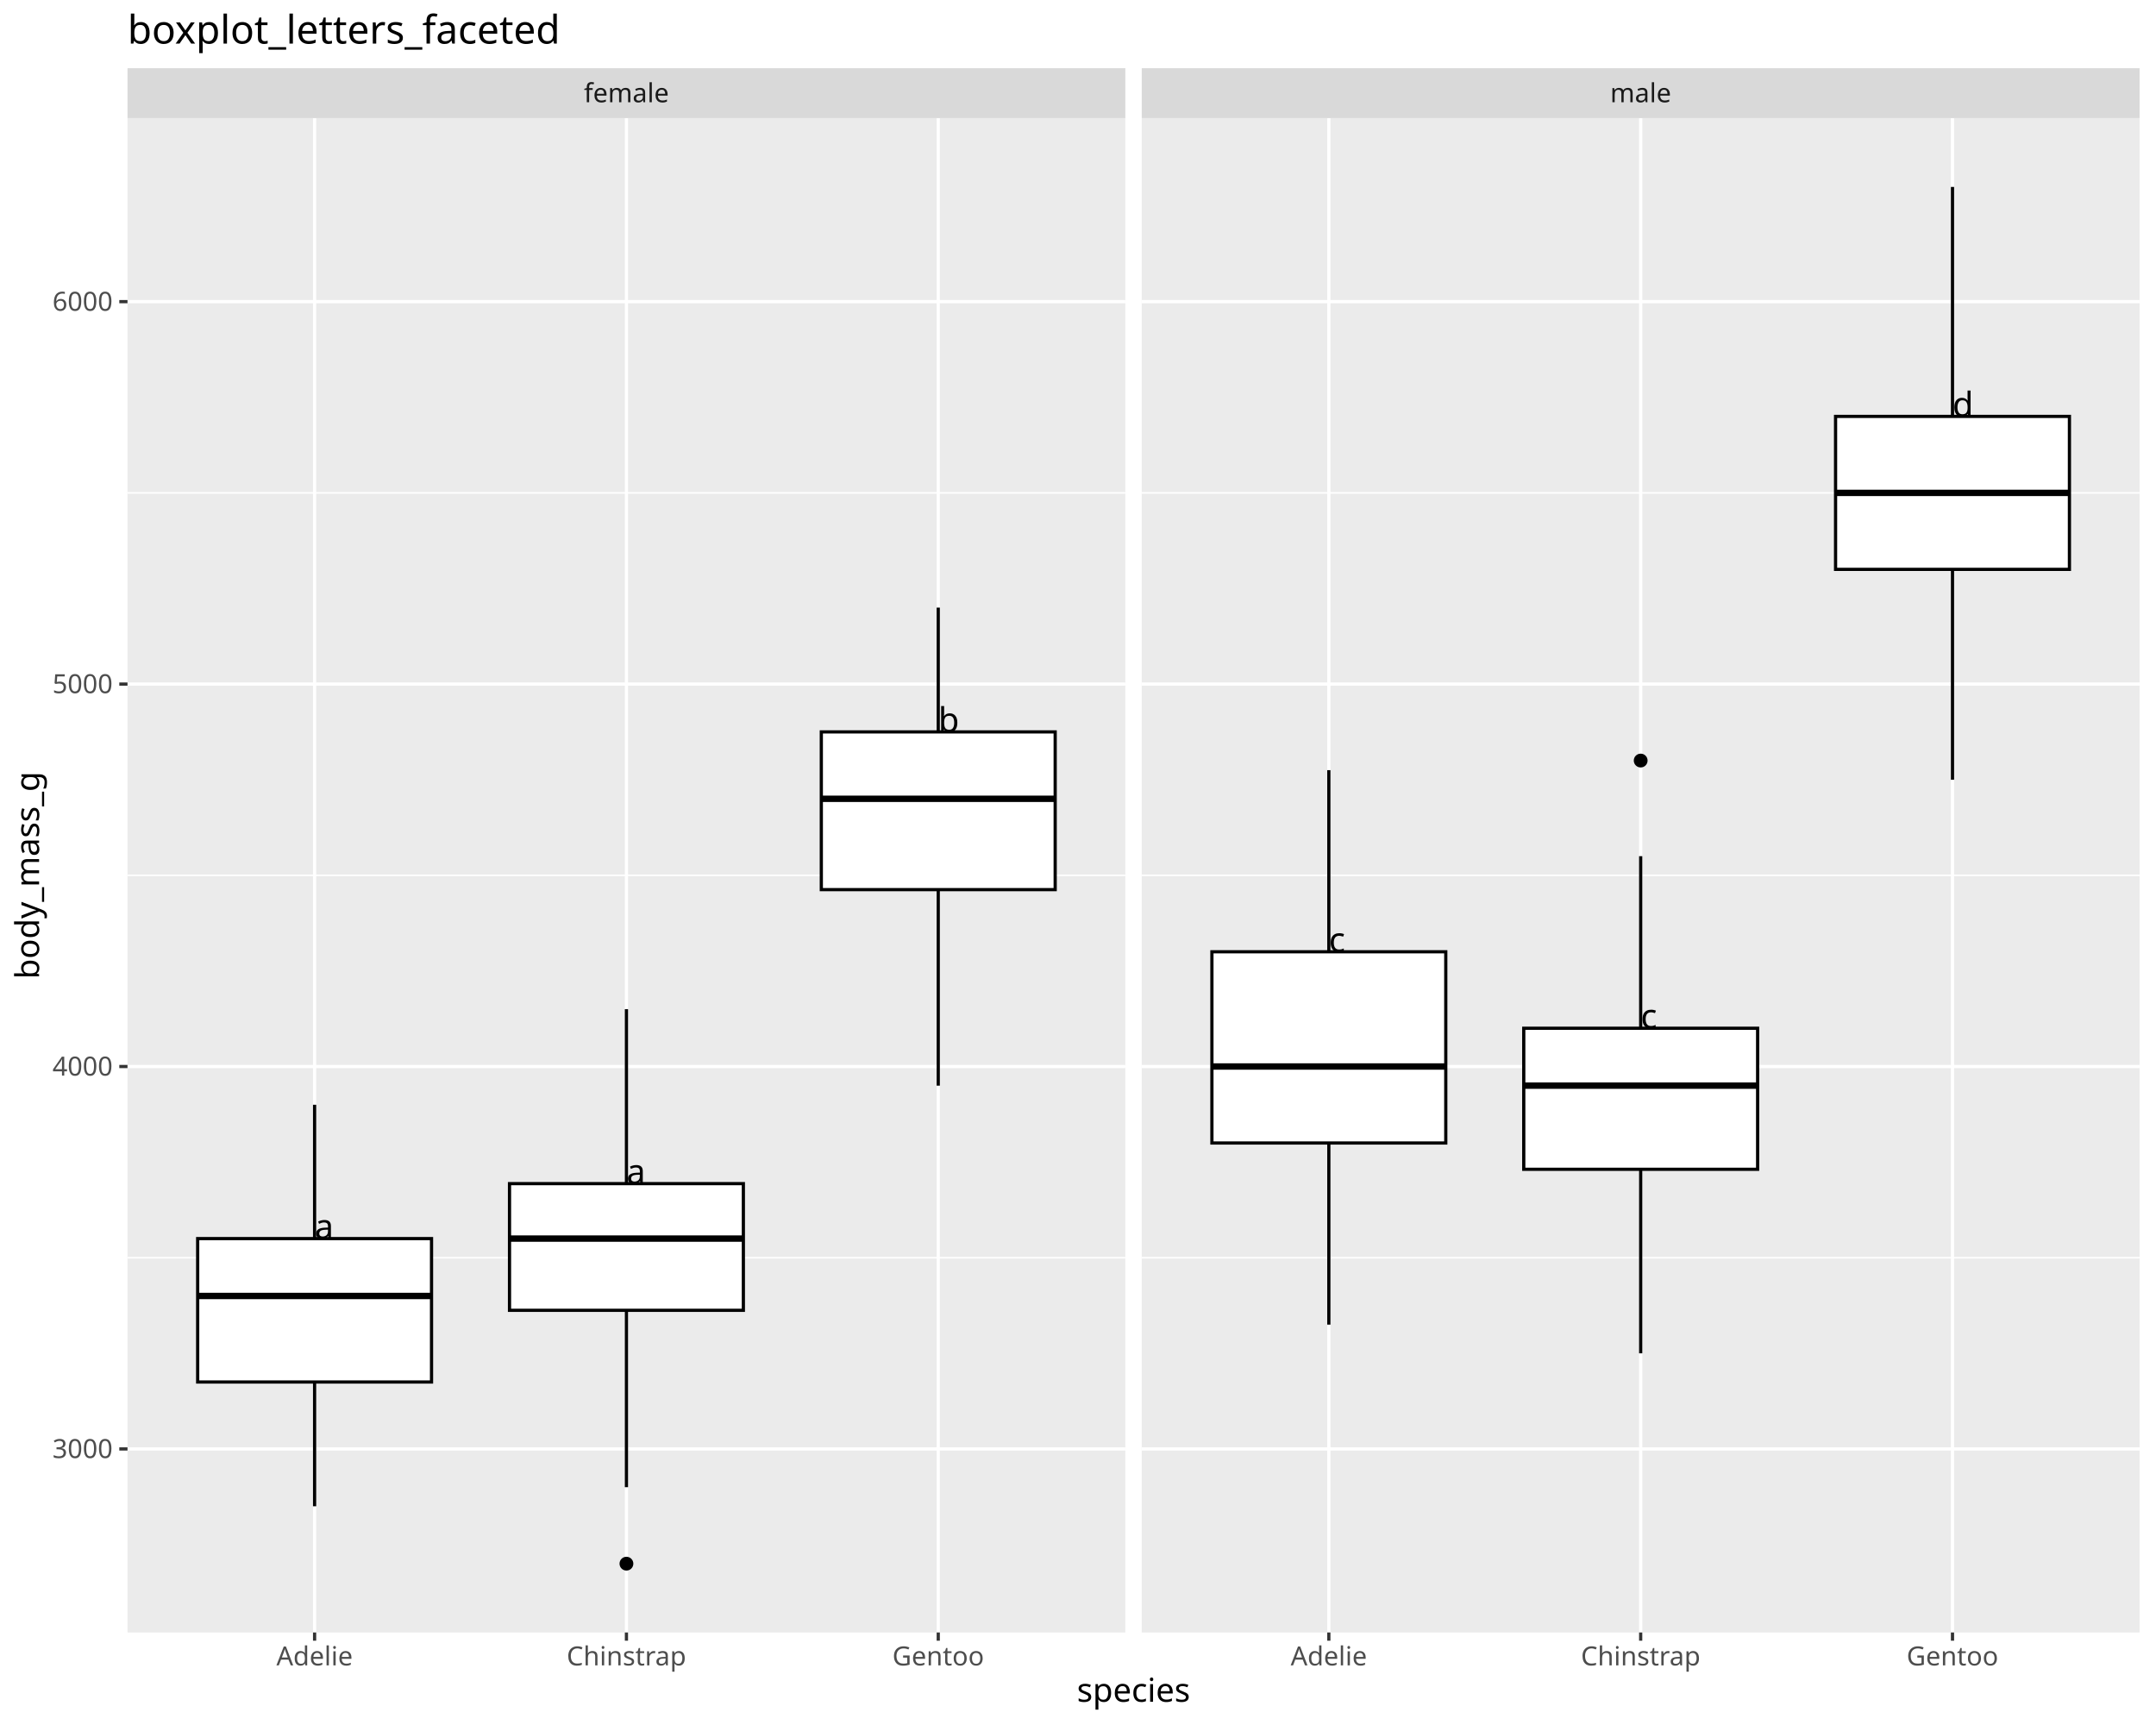
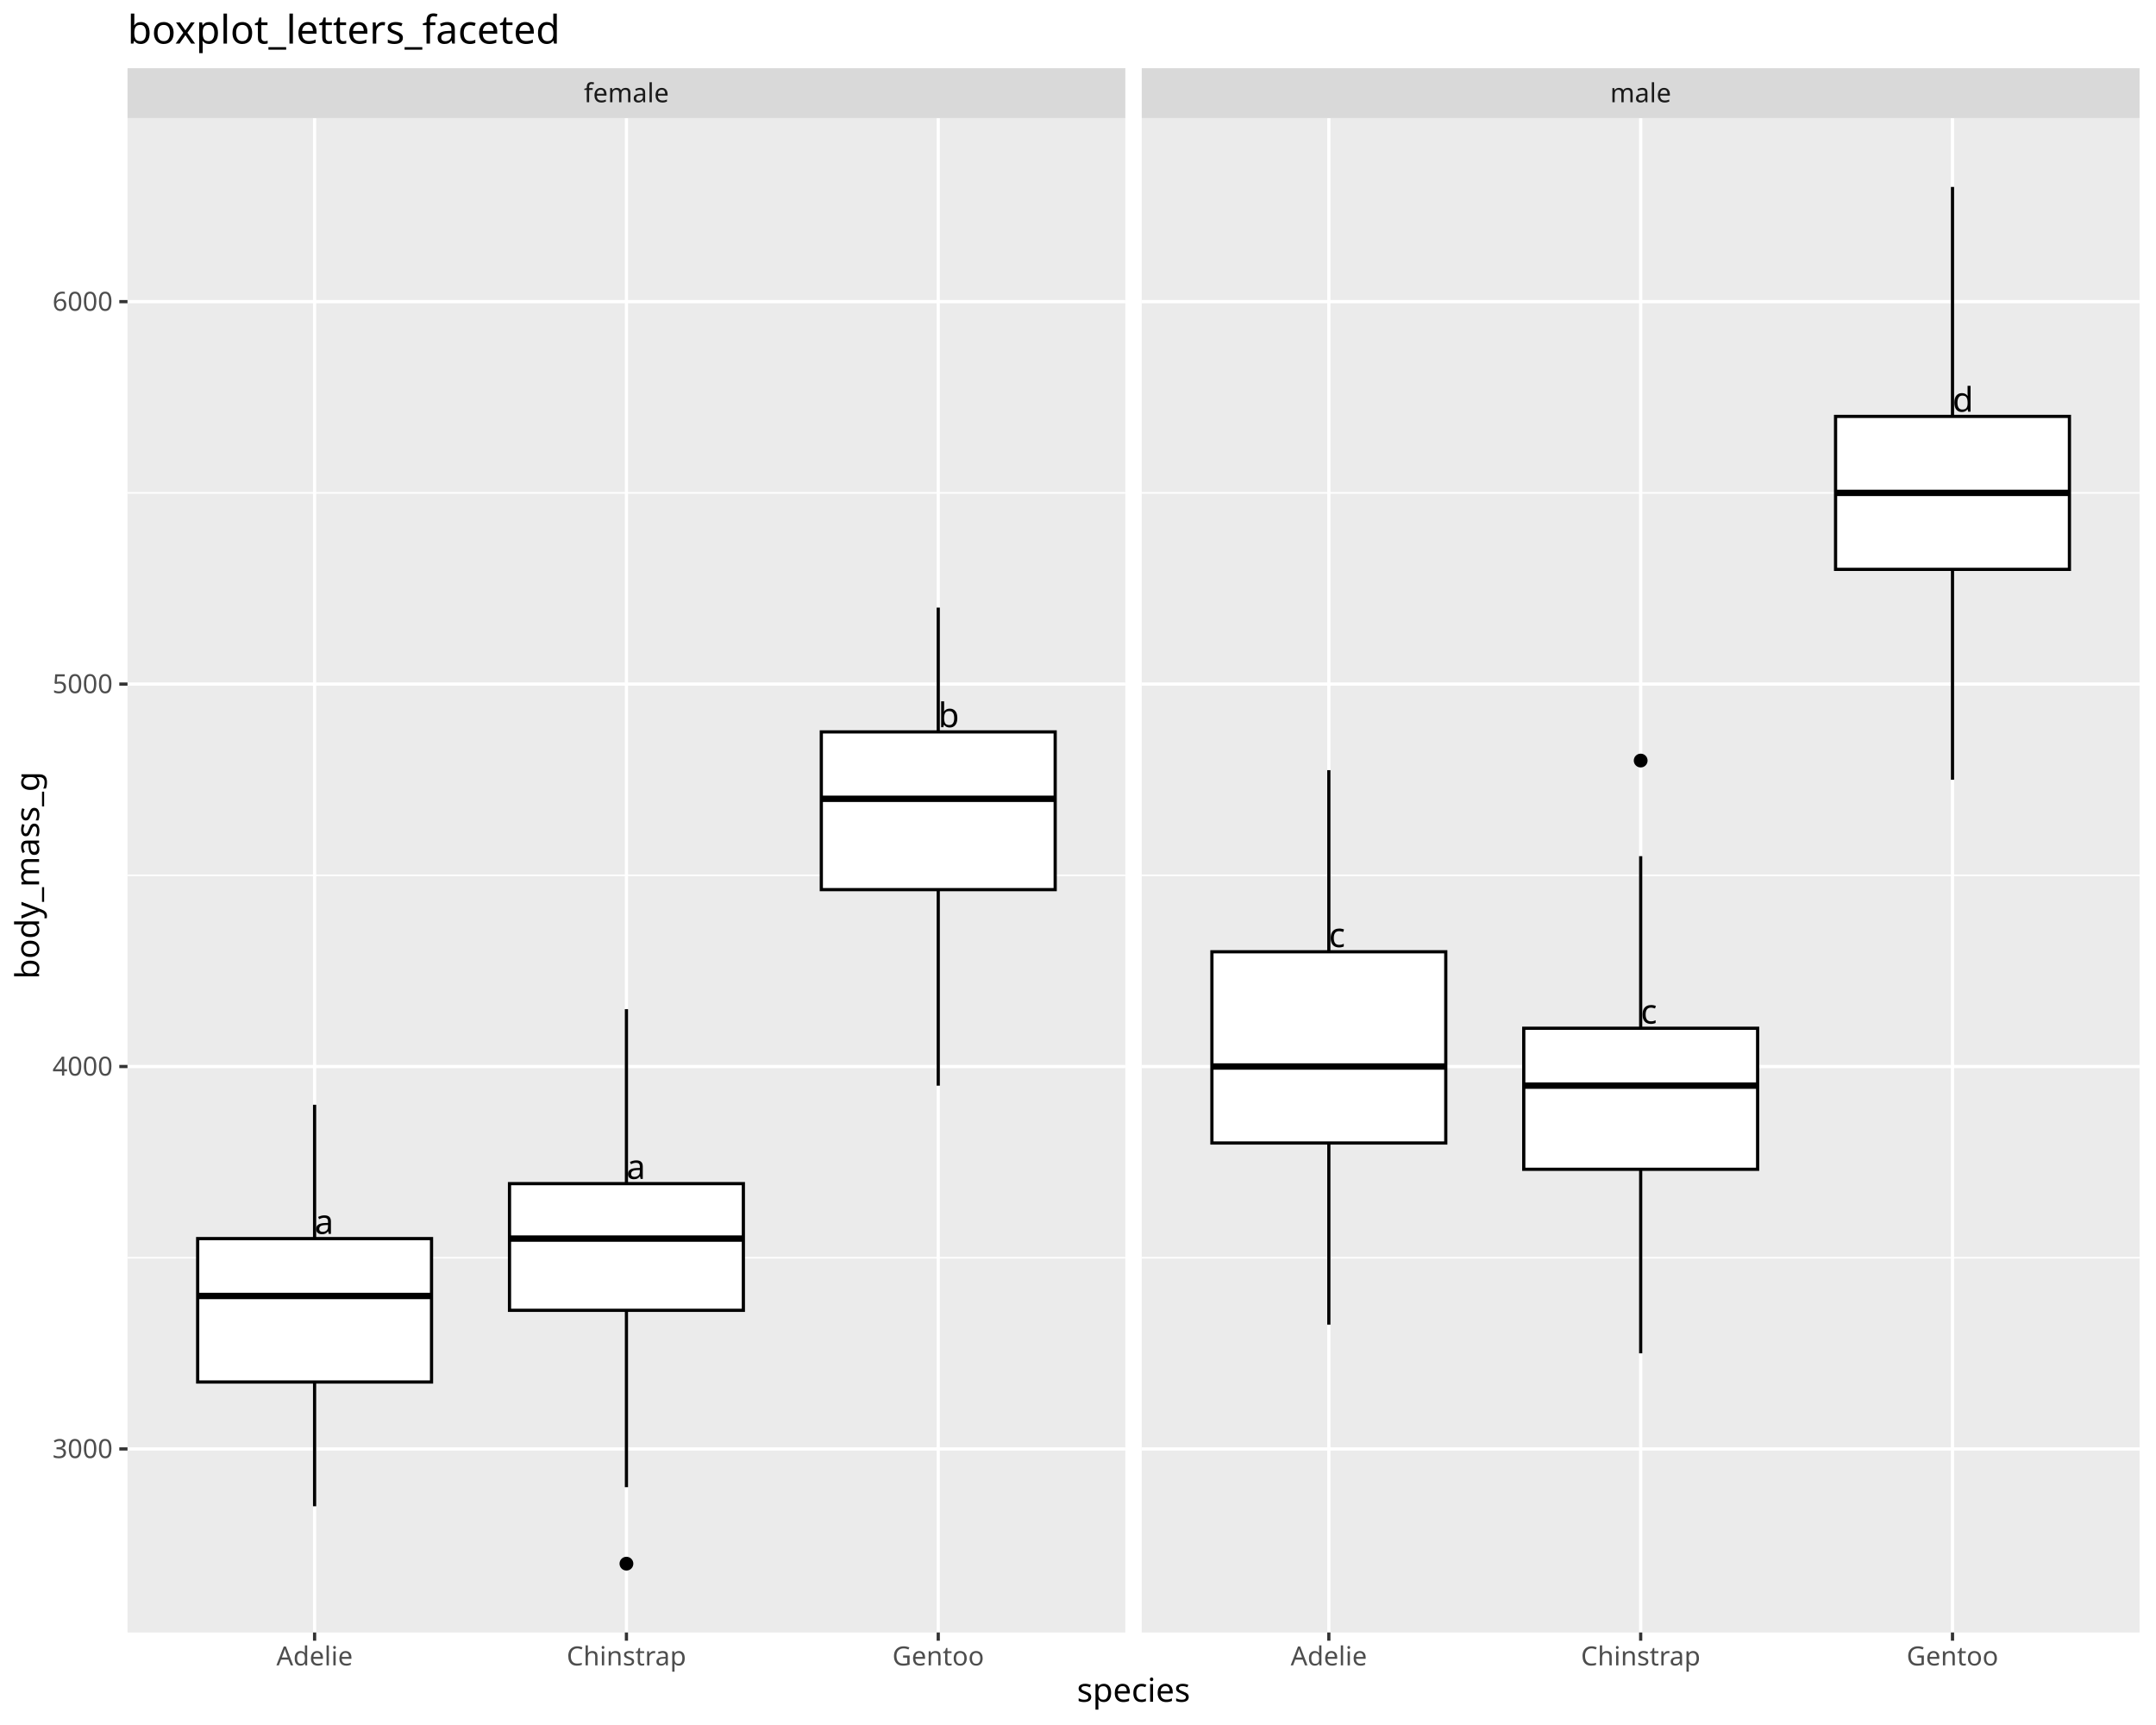
<svg xmlns="http://www.w3.org/2000/svg" class="svglite" data-engine-version="2.0" width="720.00pt" height="576.00pt" viewBox="0 0 720.00 576.00">
  <defs>
    <style type="text/css">
    .svglite line, .svglite polyline, .svglite polygon, .svglite path, .svglite rect, .svglite circle {
      fill: none;
      stroke: #000000;
      stroke-linecap: round;
      stroke-linejoin: round;
      stroke-miterlimit: 10.00;
    }
  </style>
  </defs>
  <rect width="100%" height="100%" style="stroke: none; fill: #FFFFFF;" />
  <defs>
    <clipPath id="cpMC4wMHw3MjAuMDB8MC4wMHw1NzYuMDA=">
      <rect x="0.00" y="0.00" width="720.00" height="576.00" />
    </clipPath>
  </defs>
  <g clip-path="url(#cpMC4wMHw3MjAuMDB8MC4wMHw1NzYuMDA=)">
    <rect x="0.00" y="0.00" width="720.00" height="576.00" style="stroke-width: 1.07; stroke: #FFFFFF; fill: #FFFFFF;" />
  </g>
  <defs>
    <clipPath id="cpNDIuNTh8Mzc1LjgxfDM5LjQzfDU0NS4xMQ==">
      <rect x="42.58" y="39.43" width="333.23" height="505.68" />
    </clipPath>
  </defs>
  <g clip-path="url(#cpNDIuNTh8Mzc1LjgxfDM5LjQzfDU0NS4xMQ==)">
    <rect x="42.58" y="39.43" width="333.23" height="505.68" style="stroke-width: 1.07; stroke: none; fill: #EBEBEB;" />
    <polyline points="42.58,419.97 375.81,419.97 " style="stroke-width: 0.53; stroke: #FFFFFF; stroke-linecap: butt;" />
    <polyline points="42.58,292.27 375.81,292.27 " style="stroke-width: 0.53; stroke: #FFFFFF; stroke-linecap: butt;" />
    <polyline points="42.58,164.58 375.81,164.58 " style="stroke-width: 0.53; stroke: #FFFFFF; stroke-linecap: butt;" />
    <polyline points="42.58,483.82 375.81,483.82 " style="stroke-width: 1.07; stroke: #FFFFFF; stroke-linecap: butt;" />
    <polyline points="42.58,356.12 375.81,356.12 " style="stroke-width: 1.07; stroke: #FFFFFF; stroke-linecap: butt;" />
    <polyline points="42.58,228.42 375.81,228.42 " style="stroke-width: 1.07; stroke: #FFFFFF; stroke-linecap: butt;" />
    <polyline points="42.58,100.73 375.81,100.73 " style="stroke-width: 1.07; stroke: #FFFFFF; stroke-linecap: butt;" />
    <polyline points="105.06,545.11 105.06,39.43 " style="stroke-width: 1.07; stroke: #FFFFFF; stroke-linecap: butt;" />
    <polyline points="209.20,545.11 209.20,39.43 " style="stroke-width: 1.07; stroke: #FFFFFF; stroke-linecap: butt;" />
    <polyline points="313.33,545.11 313.33,39.43 " style="stroke-width: 1.07; stroke: #FFFFFF; stroke-linecap: butt;" />
    <line x1="105.06" y1="413.58" x2="105.06" y2="368.89" style="stroke-width: 1.07; stroke-linecap: butt;" />
    <line x1="105.06" y1="461.47" x2="105.06" y2="502.97" style="stroke-width: 1.07; stroke-linecap: butt;" />
    <polygon points="66.01,413.58 66.01,461.47 144.11,461.47 144.11,413.58 66.01,413.58 " style="stroke-width: 1.07; stroke-linecap: butt; stroke-linejoin: miter; fill: #FFFFFF;" />
    <line x1="66.01" y1="432.74" x2="144.11" y2="432.74" style="stroke-width: 2.13; stroke-linecap: butt; stroke-linejoin: miter;" />
    <circle cx="209.20" cy="522.13" r="1.95" style="stroke-width: 0.71; fill: #000000;" />
    <line x1="209.20" y1="395.23" x2="209.20" y2="336.97" style="stroke-width: 1.07; stroke-linecap: butt;" />
    <line x1="209.20" y1="437.53" x2="209.20" y2="496.59" style="stroke-width: 1.07; stroke-linecap: butt;" />
    <polygon points="170.15,395.23 170.15,437.53 248.25,437.53 248.25,395.23 170.15,395.23 " style="stroke-width: 1.07; stroke-linecap: butt; stroke-linejoin: miter; fill: #FFFFFF;" />
    <line x1="170.15" y1="413.58" x2="248.25" y2="413.58" style="stroke-width: 2.13; stroke-linecap: butt; stroke-linejoin: miter;" />
    <line x1="313.33" y1="244.39" x2="313.33" y2="202.89" style="stroke-width: 1.07; stroke-linecap: butt;" />
    <line x1="313.33" y1="297.06" x2="313.33" y2="362.51" style="stroke-width: 1.07; stroke-linecap: butt;" />
    <polygon points="274.28,244.39 274.28,297.06 352.38,297.06 352.38,244.39 274.28,244.39 " style="stroke-width: 1.07; stroke-linecap: butt; stroke-linejoin: miter; fill: #FFFFFF;" />
    <line x1="274.28" y1="266.73" x2="352.38" y2="266.73" style="stroke-width: 2.13; stroke-linecap: butt; stroke-linejoin: miter;" />
-     <text x="209.20" y="395.23" style="font-size: 11.38px; font-family: sans;" textLength="6.33px" lengthAdjust="spacingAndGlyphs">a</text>
-     <text x="313.33" y="244.39" style="font-size: 11.38px; font-family: sans;" textLength="6.33px" lengthAdjust="spacingAndGlyphs">b</text>
-     <text x="105.06" y="413.58" style="font-size: 11.38px; font-family: sans;" textLength="6.33px" lengthAdjust="spacingAndGlyphs">a</text>
+     <text x="209.20" y="393.66" style="font-size: 11.38px; font-family: sans;" textLength="6.33px" lengthAdjust="spacingAndGlyphs">a</text>
+     <text x="313.33" y="242.82" style="font-size: 11.38px; font-family: sans;" textLength="6.33px" lengthAdjust="spacingAndGlyphs">b</text>
+     <text x="105.06" y="412.02" style="font-size: 11.38px; font-family: sans;" textLength="6.33px" lengthAdjust="spacingAndGlyphs">a</text>
  </g>
  <g clip-path="url(#cpMC4wMHw3MjAuMDB8MC4wMHw1NzYuMDA=)">
</g>
  <defs>
    <clipPath id="cpMzgxLjI5fDcxNC41MnwzOS40M3w1NDUuMTE=">
      <rect x="381.29" y="39.43" width="333.23" height="505.68" />
    </clipPath>
  </defs>
  <g clip-path="url(#cpMzgxLjI5fDcxNC41MnwzOS40M3w1NDUuMTE=)">
    <rect x="381.29" y="39.43" width="333.23" height="505.68" style="stroke-width: 1.07; stroke: none; fill: #EBEBEB;" />
    <polyline points="381.29,419.97 714.52,419.97 " style="stroke-width: 0.53; stroke: #FFFFFF; stroke-linecap: butt;" />
    <polyline points="381.29,292.27 714.52,292.27 " style="stroke-width: 0.53; stroke: #FFFFFF; stroke-linecap: butt;" />
    <polyline points="381.29,164.58 714.52,164.58 " style="stroke-width: 0.53; stroke: #FFFFFF; stroke-linecap: butt;" />
    <polyline points="381.29,483.82 714.52,483.82 " style="stroke-width: 1.07; stroke: #FFFFFF; stroke-linecap: butt;" />
    <polyline points="381.29,356.12 714.52,356.12 " style="stroke-width: 1.07; stroke: #FFFFFF; stroke-linecap: butt;" />
    <polyline points="381.29,228.42 714.52,228.42 " style="stroke-width: 1.07; stroke: #FFFFFF; stroke-linecap: butt;" />
    <polyline points="381.29,100.73 714.52,100.73 " style="stroke-width: 1.07; stroke: #FFFFFF; stroke-linecap: butt;" />
    <polyline points="443.77,545.11 443.77,39.43 " style="stroke-width: 1.07; stroke: #FFFFFF; stroke-linecap: butt;" />
    <polyline points="547.91,545.11 547.91,39.43 " style="stroke-width: 1.07; stroke: #FFFFFF; stroke-linecap: butt;" />
    <polyline points="652.04,545.11 652.04,39.43 " style="stroke-width: 1.07; stroke: #FFFFFF; stroke-linecap: butt;" />
    <line x1="443.77" y1="317.81" x2="443.77" y2="257.16" style="stroke-width: 1.07; stroke-linecap: butt;" />
    <line x1="443.77" y1="381.66" x2="443.77" y2="442.32" style="stroke-width: 1.07; stroke-linecap: butt;" />
    <polygon points="404.72,317.81 404.72,381.66 482.82,381.66 482.82,317.81 404.72,317.81 " style="stroke-width: 1.07; stroke-linecap: butt; stroke-linejoin: miter; fill: #FFFFFF;" />
    <line x1="404.72" y1="356.12" x2="482.82" y2="356.12" style="stroke-width: 2.13; stroke-linecap: butt; stroke-linejoin: miter;" />
    <circle cx="547.91" cy="253.96" r="1.95" style="stroke-width: 0.71; fill: #000000;" />
    <line x1="547.91" y1="343.35" x2="547.91" y2="285.89" style="stroke-width: 1.07; stroke-linecap: butt;" />
    <line x1="547.91" y1="390.44" x2="547.91" y2="451.89" style="stroke-width: 1.07; stroke-linecap: butt;" />
    <polygon points="508.86,343.35 508.86,390.44 586.96,390.44 586.96,343.35 508.86,343.35 " style="stroke-width: 1.07; stroke-linecap: butt; stroke-linejoin: miter; fill: #FFFFFF;" />
    <line x1="508.86" y1="362.51" x2="586.96" y2="362.51" style="stroke-width: 2.13; stroke-linecap: butt; stroke-linejoin: miter;" />
    <line x1="652.04" y1="139.04" x2="652.04" y2="62.42" style="stroke-width: 1.07; stroke-linecap: butt;" />
    <line x1="652.04" y1="190.12" x2="652.04" y2="260.35" style="stroke-width: 1.07; stroke-linecap: butt;" />
    <polygon points="612.99,139.04 612.99,190.12 691.09,190.12 691.09,139.04 612.99,139.04 " style="stroke-width: 1.07; stroke-linecap: butt; stroke-linejoin: miter; fill: #FFFFFF;" />
    <line x1="612.99" y1="164.58" x2="691.09" y2="164.58" style="stroke-width: 2.13; stroke-linecap: butt; stroke-linejoin: miter;" />
-     <text x="443.77" y="317.81" style="font-size: 11.38px; font-family: sans;" textLength="5.70px" lengthAdjust="spacingAndGlyphs">c</text>
-     <text x="547.91" y="343.35" style="font-size: 11.38px; font-family: sans;" textLength="5.70px" lengthAdjust="spacingAndGlyphs">c</text>
-     <text x="652.04" y="139.04" style="font-size: 11.38px; font-family: sans;" textLength="6.33px" lengthAdjust="spacingAndGlyphs">d</text>
+     <text x="443.77" y="316.25" style="font-size: 11.38px; font-family: sans;" textLength="5.70px" lengthAdjust="spacingAndGlyphs">c</text>
+     <text x="547.91" y="341.79" style="font-size: 11.38px; font-family: sans;" textLength="5.70px" lengthAdjust="spacingAndGlyphs">c</text>
+     <text x="652.04" y="137.47" style="font-size: 11.38px; font-family: sans;" textLength="6.33px" lengthAdjust="spacingAndGlyphs">d</text>
  </g>
  <g clip-path="url(#cpMC4wMHw3MjAuMDB8MC4wMHw1NzYuMDA=)">
</g>
  <defs>
    <clipPath id="cpNDIuNTh8Mzc1LjgxfDIyLjc4fDM5LjQz">
      <rect x="42.58" y="22.78" width="333.23" height="16.65" />
    </clipPath>
  </defs>
  <g clip-path="url(#cpNDIuNTh8Mzc1LjgxfDIyLjc4fDM5LjQz)">
    <rect x="42.58" y="22.78" width="333.23" height="16.65" style="stroke-width: 1.07; stroke: none; fill: #D9D9D9;" />
    <text x="209.20" y="34.14" text-anchor="middle" style="font-size: 8.80px; fill: #1A1A1A; font-family: sans;" textLength="26.42px" lengthAdjust="spacingAndGlyphs">female</text>
  </g>
  <g clip-path="url(#cpMC4wMHw3MjAuMDB8MC4wMHw1NzYuMDA=)">
</g>
  <defs>
    <clipPath id="cpMzgxLjI5fDcxNC41MnwyMi43OHwzOS40Mw==">
      <rect x="381.29" y="22.78" width="333.23" height="16.65" />
    </clipPath>
  </defs>
  <g clip-path="url(#cpMzgxLjI5fDcxNC41MnwyMi43OHwzOS40Mw==)">
    <rect x="381.29" y="22.78" width="333.23" height="16.65" style="stroke-width: 1.07; stroke: none; fill: #D9D9D9;" />
    <text x="547.91" y="34.14" text-anchor="middle" style="font-size: 8.80px; fill: #1A1A1A; font-family: sans;" textLength="19.08px" lengthAdjust="spacingAndGlyphs">male</text>
  </g>
  <g clip-path="url(#cpMC4wMHw3MjAuMDB8MC4wMHw1NzYuMDA=)">
    <polyline points="105.06,547.85 105.06,545.11 " style="stroke-width: 1.07; stroke: #333333; stroke-linecap: butt;" />
    <polyline points="209.20,547.85 209.20,545.11 " style="stroke-width: 1.07; stroke: #333333; stroke-linecap: butt;" />
    <polyline points="313.33,547.85 313.33,545.11 " style="stroke-width: 1.07; stroke: #333333; stroke-linecap: butt;" />
    <text x="105.06" y="556.10" text-anchor="middle" style="font-size: 8.80px; fill: #4D4D4D; font-family: sans;" textLength="24.46px" lengthAdjust="spacingAndGlyphs">Adelie</text>
    <text x="209.20" y="556.10" text-anchor="middle" style="font-size: 8.80px; fill: #4D4D4D; font-family: sans;" textLength="37.67px" lengthAdjust="spacingAndGlyphs">Chinstrap</text>
    <text x="313.33" y="556.10" text-anchor="middle" style="font-size: 8.80px; fill: #4D4D4D; font-family: sans;" textLength="28.87px" lengthAdjust="spacingAndGlyphs">Gentoo</text>
    <polyline points="443.77,547.85 443.77,545.11 " style="stroke-width: 1.07; stroke: #333333; stroke-linecap: butt;" />
    <polyline points="547.91,547.85 547.91,545.11 " style="stroke-width: 1.07; stroke: #333333; stroke-linecap: butt;" />
    <polyline points="652.04,547.85 652.04,545.11 " style="stroke-width: 1.07; stroke: #333333; stroke-linecap: butt;" />
    <text x="443.77" y="556.10" text-anchor="middle" style="font-size: 8.80px; fill: #4D4D4D; font-family: sans;" textLength="24.46px" lengthAdjust="spacingAndGlyphs">Adelie</text>
    <text x="547.91" y="556.10" text-anchor="middle" style="font-size: 8.80px; fill: #4D4D4D; font-family: sans;" textLength="37.67px" lengthAdjust="spacingAndGlyphs">Chinstrap</text>
    <text x="652.04" y="556.10" text-anchor="middle" style="font-size: 8.80px; fill: #4D4D4D; font-family: sans;" textLength="28.87px" lengthAdjust="spacingAndGlyphs">Gentoo</text>
    <text x="37.65" y="486.85" text-anchor="end" style="font-size: 8.80px; fill: #4D4D4D; font-family: sans;" textLength="19.58px" lengthAdjust="spacingAndGlyphs">3000</text>
    <text x="37.65" y="359.15" text-anchor="end" style="font-size: 8.80px; fill: #4D4D4D; font-family: sans;" textLength="19.58px" lengthAdjust="spacingAndGlyphs">4000</text>
    <text x="37.65" y="231.45" text-anchor="end" style="font-size: 8.80px; fill: #4D4D4D; font-family: sans;" textLength="19.58px" lengthAdjust="spacingAndGlyphs">5000</text>
    <text x="37.65" y="103.76" text-anchor="end" style="font-size: 8.80px; fill: #4D4D4D; font-family: sans;" textLength="19.58px" lengthAdjust="spacingAndGlyphs">6000</text>
    <polyline points="39.84,483.82 42.58,483.82 " style="stroke-width: 1.07; stroke: #333333; stroke-linecap: butt;" />
    <polyline points="39.84,356.12 42.58,356.12 " style="stroke-width: 1.07; stroke: #333333; stroke-linecap: butt;" />
    <polyline points="39.84,228.42 42.58,228.42 " style="stroke-width: 1.07; stroke: #333333; stroke-linecap: butt;" />
    <polyline points="39.84,100.73 42.58,100.73 " style="stroke-width: 1.07; stroke: #333333; stroke-linecap: butt;" />
    <text x="378.55" y="568.24" text-anchor="middle" style="font-size: 11.00px; font-family: sans;" textLength="37.31px" lengthAdjust="spacingAndGlyphs">species</text>
    <text transform="translate(13.05,292.27) rotate(-90)" text-anchor="middle" style="font-size: 11.00px; font-family: sans;" textLength="68.51px" lengthAdjust="spacingAndGlyphs">body_mass_g</text>
    <text x="42.58" y="14.56" style="font-size: 13.20px; font-family: sans;" textLength="136.51px" lengthAdjust="spacingAndGlyphs">boxplot_letters_faceted</text>
  </g>
</svg>
